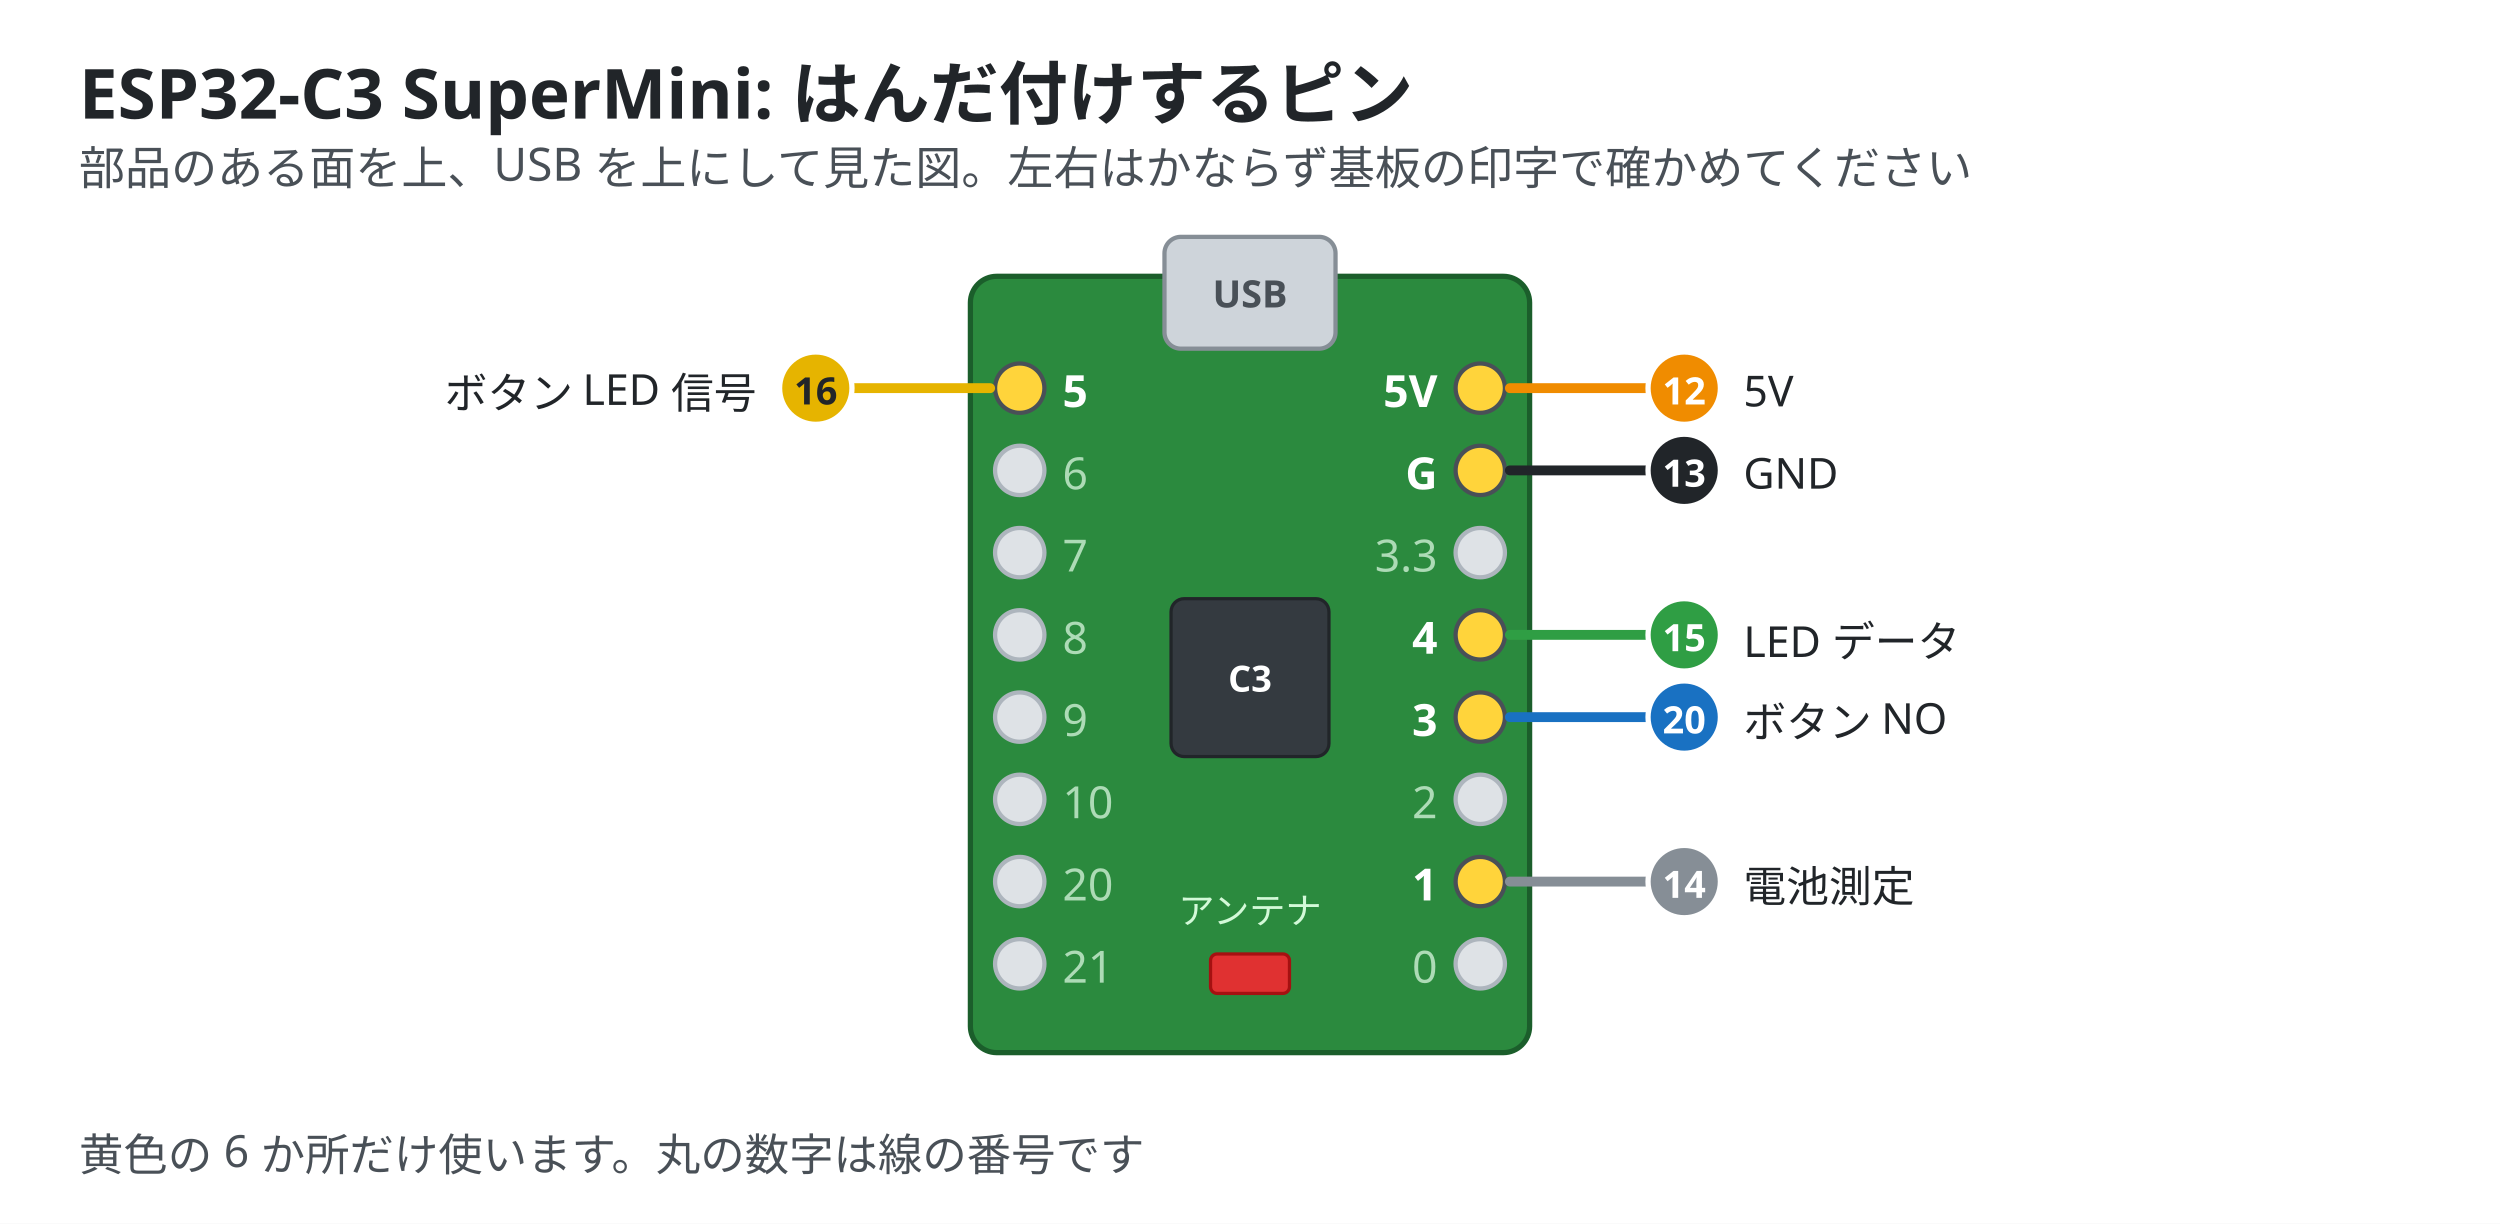
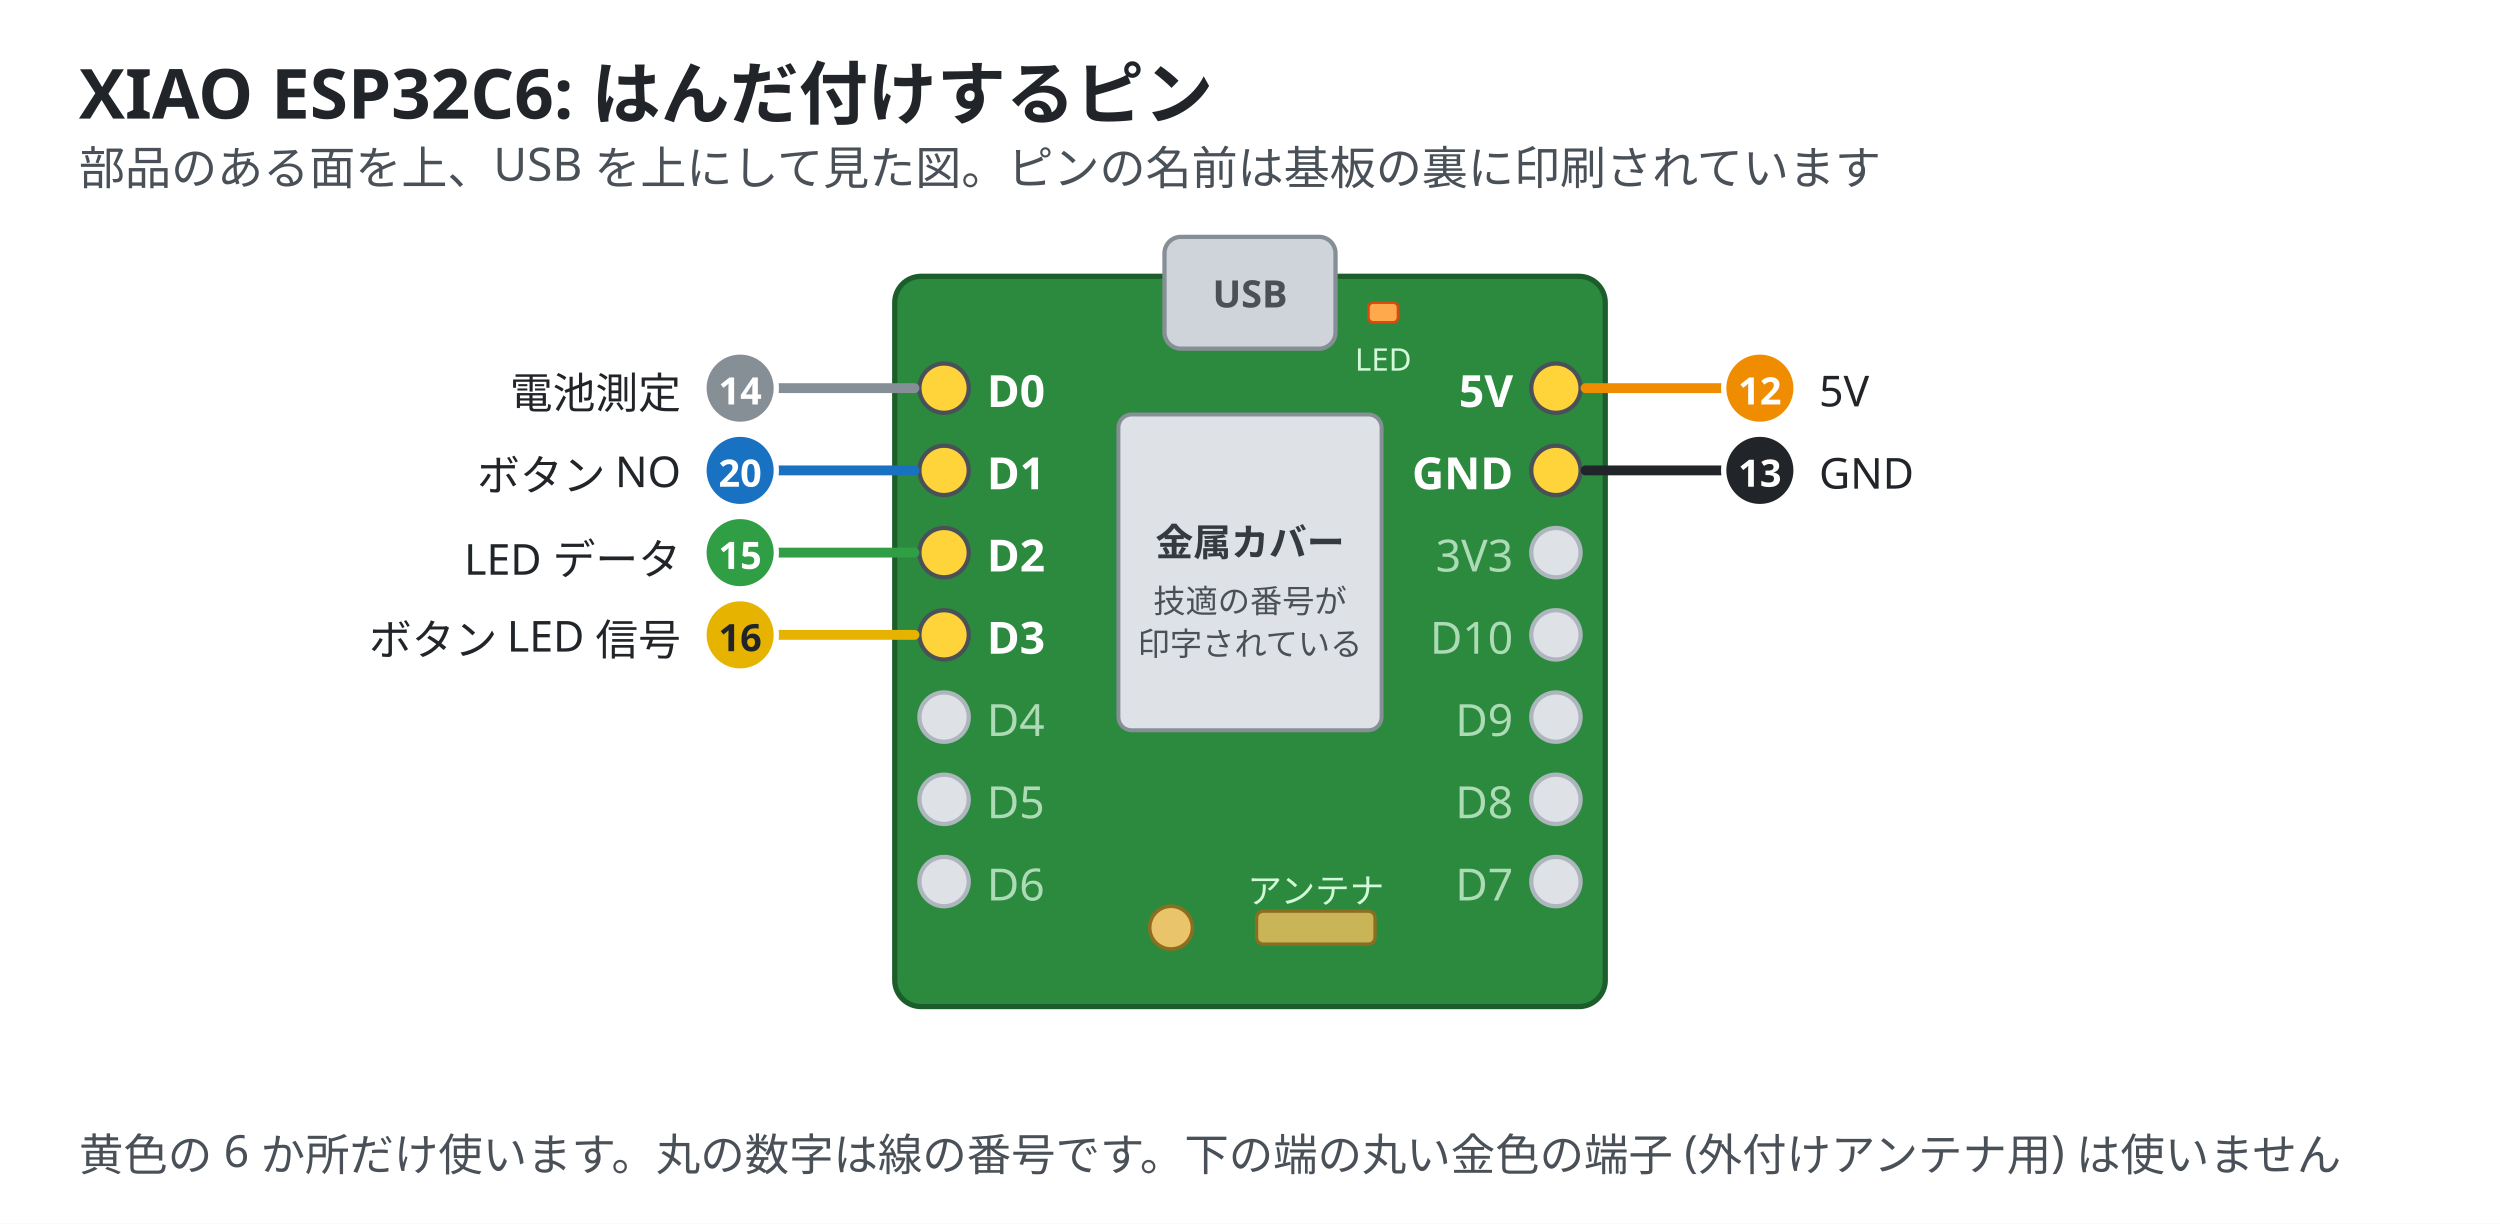
<svg xmlns="http://www.w3.org/2000/svg" viewBox="0 0 760 372" width="760" height="372" font-family="'Hiragino Sans','Hiragino Kaku Gothic ProN','Noto Sans JP','Yu Gothic',Meiryo,sans-serif" role="img">
  <rect width="760" height="372" fill="#ffffff" />
-   <text x="24.0" y="26.0" font-size="21" fill="#212529" text-anchor="start" font-weight="bold" dominant-baseline="central">ESP32-C3 SuperMini: はんだ付けするピン</text>
-   <text x="24.0" y="50.0" font-size="14" fill="#495057" text-anchor="start" font-weight="normal" dominant-baseline="central">部品のある面を上、USB を上にして見た図。左右はかならず基板の印字で確かめてください</text>
-   <rect x="295.0" y="84.0" width="170.0" height="236.0" rx="8" fill="#2b8a3e" stroke="#1b5e2b" stroke-width="1.6" />
+   <text x="24.0" y="26.0" font-size="21" fill="#212529" text-anchor="start" font-weight="bold" dominant-baseline="central">XIAO ESP32C6: はんだ付けするピン</text>
+   <text x="24.0" y="50.0" font-size="14" fill="#495057" text-anchor="start" font-weight="normal" dominant-baseline="central">部品のある面を上、USB を上にして見た図。ピンの名前は基板の裏に印刷されています</text>
+   <rect x="272.0" y="84.0" width="216.0" height="222.0" rx="8" fill="#2b8a3e" stroke="#1b5e2b" stroke-width="1.6" />
  <rect x="354.0" y="72.0" width="52.0" height="34.0" rx="5" fill="#ced4da" stroke="#868e96" stroke-width="1.3" />
  <text x="380.0" y="89.0" font-size="11.5" fill="#495057" text-anchor="middle" font-weight="bold" dominant-baseline="central">USB</text>
-   <rect x="356.0" y="182.0" width="48.0" height="48.0" rx="4" fill="#343a40" stroke="#212529" stroke-width="1" />
-   <text x="380.0" y="206.0" font-size="11" fill="#ffffff" text-anchor="middle" font-weight="bold" dominant-baseline="central">C3</text>
-   <rect x="368.0" y="290.0" width="24.0" height="12.0" rx="2" fill="#e03131" stroke="#a51111" stroke-width="1" />
-   <text x="380.0" y="276.0" font-size="11" fill="#d3f9d8" text-anchor="middle" font-weight="normal" dominant-baseline="central">アンテナ</text>
-   <circle cx="310.0" cy="118.0" r="7.5" fill="#ffd43b" stroke="#495057" stroke-width="1.3" />
-   <text x="323.0" y="118.5" font-size="13.5" fill="#ffffff" text-anchor="start" font-weight="bold" dominant-baseline="central">5</text>
-   <line x1="301.0" y1="118.0" x2="258.0" y2="118.0" stroke="#e6b400" stroke-width="3" stroke-linecap="round" />
-   <circle cx="248.0" cy="118.0" r="11" fill="#e6b400" stroke="#ffffff" stroke-width="1.6" />
-   <text x="248.0" y="118.5" font-size="11.5" fill="#212529" text-anchor="middle" font-weight="bold" dominant-baseline="central">16</text>
-   <text x="230.0" y="118.5" font-size="13" fill="#212529" text-anchor="end" font-weight="normal" dominant-baseline="central">ボタン LED 信号</text>
-   <circle cx="310.0" cy="143.0" r="7.5" fill="#dee2e6" stroke="#adb5bd" stroke-width="1.3" />
-   <text x="323.0" y="143.5" font-size="13.5" fill="#d8f5dd" text-anchor="start" font-weight="normal" dominant-baseline="central" opacity="0.75">6</text>
-   <circle cx="310.0" cy="168.0" r="7.5" fill="#dee2e6" stroke="#adb5bd" stroke-width="1.3" />
-   <text x="323.0" y="168.5" font-size="13.5" fill="#d8f5dd" text-anchor="start" font-weight="normal" dominant-baseline="central" opacity="0.75">7</text>
-   <circle cx="310.0" cy="193.0" r="7.5" fill="#dee2e6" stroke="#adb5bd" stroke-width="1.3" />
-   <text x="323.0" y="193.5" font-size="13.5" fill="#d8f5dd" text-anchor="start" font-weight="normal" dominant-baseline="central" opacity="0.75">8</text>
-   <circle cx="310.0" cy="218.0" r="7.5" fill="#dee2e6" stroke="#adb5bd" stroke-width="1.3" />
-   <text x="323.0" y="218.5" font-size="13.5" fill="#d8f5dd" text-anchor="start" font-weight="normal" dominant-baseline="central" opacity="0.75">9</text>
-   <circle cx="310.0" cy="243.0" r="7.5" fill="#dee2e6" stroke="#adb5bd" stroke-width="1.3" />
-   <text x="323.0" y="243.5" font-size="13.5" fill="#d8f5dd" text-anchor="start" font-weight="normal" dominant-baseline="central" opacity="0.75">10</text>
-   <circle cx="310.0" cy="268.0" r="7.5" fill="#dee2e6" stroke="#adb5bd" stroke-width="1.3" />
-   <text x="323.0" y="268.5" font-size="13.5" fill="#d8f5dd" text-anchor="start" font-weight="normal" dominant-baseline="central" opacity="0.75">20</text>
-   <circle cx="310.0" cy="293.0" r="7.5" fill="#dee2e6" stroke="#adb5bd" stroke-width="1.3" />
-   <text x="323.0" y="293.5" font-size="13.5" fill="#d8f5dd" text-anchor="start" font-weight="normal" dominant-baseline="central" opacity="0.75">21</text>
-   <circle cx="450.0" cy="118.0" r="7.5" fill="#ffd43b" stroke="#495057" stroke-width="1.3" />
-   <text x="437.0" y="118.5" font-size="13.5" fill="#ffffff" text-anchor="end" font-weight="bold" dominant-baseline="central">5V</text>
-   <line x1="459.0" y1="118.0" x2="502.0" y2="118.0" stroke="#f08c00" stroke-width="3" stroke-linecap="round" />
-   <circle cx="512.0" cy="118.0" r="11" fill="#f08c00" stroke="#ffffff" stroke-width="1.6" />
-   <text x="512.0" y="118.5" font-size="11.5" fill="#ffffff" text-anchor="middle" font-weight="bold" dominant-baseline="central">12</text>
-   <text x="530.0" y="118.5" font-size="13" fill="#212529" text-anchor="start" font-weight="normal" dominant-baseline="central">5V</text>
-   <circle cx="450.0" cy="143.0" r="7.5" fill="#ffd43b" stroke="#495057" stroke-width="1.3" />
-   <text x="437.0" y="143.5" font-size="13.5" fill="#ffffff" text-anchor="end" font-weight="bold" dominant-baseline="central">G</text>
-   <line x1="459.0" y1="143.0" x2="502.0" y2="143.0" stroke="#212529" stroke-width="3" stroke-linecap="round" />
-   <circle cx="512.0" cy="143.0" r="11" fill="#212529" stroke="#ffffff" stroke-width="1.6" />
-   <text x="512.0" y="143.5" font-size="11.5" fill="#ffffff" text-anchor="middle" font-weight="bold" dominant-baseline="central">13</text>
-   <text x="530.0" y="143.5" font-size="13" fill="#212529" text-anchor="start" font-weight="normal" dominant-baseline="central">GND</text>
-   <circle cx="450.0" cy="168.0" r="7.5" fill="#dee2e6" stroke="#adb5bd" stroke-width="1.3" />
-   <text x="437.0" y="168.5" font-size="13.5" fill="#d8f5dd" text-anchor="end" font-weight="normal" dominant-baseline="central" opacity="0.75">3.3</text>
-   <circle cx="450.0" cy="193.0" r="7.5" fill="#ffd43b" stroke="#495057" stroke-width="1.3" />
-   <text x="437.0" y="193.5" font-size="13.5" fill="#ffffff" text-anchor="end" font-weight="bold" dominant-baseline="central">4</text>
-   <line x1="459.0" y1="193.0" x2="502.0" y2="193.0" stroke="#2f9e44" stroke-width="3" stroke-linecap="round" />
-   <circle cx="512.0" cy="193.0" r="11" fill="#2f9e44" stroke="#ffffff" stroke-width="1.6" />
-   <text x="512.0" y="193.5" font-size="11.5" fill="#ffffff" text-anchor="middle" font-weight="bold" dominant-baseline="central">15</text>
-   <text x="530.0" y="193.5" font-size="13" fill="#212529" text-anchor="start" font-weight="normal" dominant-baseline="central">LED データ</text>
-   <circle cx="450.0" cy="218.0" r="7.5" fill="#ffd43b" stroke="#495057" stroke-width="1.3" />
-   <text x="437.0" y="218.5" font-size="13.5" fill="#ffffff" text-anchor="end" font-weight="bold" dominant-baseline="central">3</text>
-   <line x1="459.0" y1="218.0" x2="502.0" y2="218.0" stroke="#1971c2" stroke-width="3" stroke-linecap="round" />
-   <circle cx="512.0" cy="218.0" r="11" fill="#1971c2" stroke="#ffffff" stroke-width="1.6" />
-   <text x="512.0" y="218.5" font-size="11.5" fill="#ffffff" text-anchor="middle" font-weight="bold" dominant-baseline="central">20</text>
-   <text x="530.0" y="218.5" font-size="13" fill="#212529" text-anchor="start" font-weight="normal" dominant-baseline="central">ボタン NO</text>
-   <circle cx="450.0" cy="243.0" r="7.5" fill="#dee2e6" stroke="#adb5bd" stroke-width="1.3" />
-   <text x="437.0" y="243.5" font-size="13.5" fill="#d8f5dd" text-anchor="end" font-weight="normal" dominant-baseline="central" opacity="0.75">2</text>
-   <circle cx="450.0" cy="268.0" r="7.5" fill="#ffd43b" stroke="#495057" stroke-width="1.3" />
-   <text x="437.0" y="268.5" font-size="13.5" fill="#ffffff" text-anchor="end" font-weight="bold" dominant-baseline="central">1</text>
-   <line x1="459.0" y1="268.0" x2="502.0" y2="268.0" stroke="#868e96" stroke-width="3" stroke-linecap="round" />
-   <circle cx="512.0" cy="268.0" r="11" fill="#868e96" stroke="#ffffff" stroke-width="1.6" />
-   <text x="512.0" y="268.5" font-size="11.5" fill="#ffffff" text-anchor="middle" font-weight="bold" dominant-baseline="central">14</text>
-   <text x="530.0" y="268.5" font-size="13" fill="#212529" text-anchor="start" font-weight="normal" dominant-baseline="central">電池測定</text>
-   <circle cx="450.0" cy="293.0" r="7.5" fill="#dee2e6" stroke="#adb5bd" stroke-width="1.3" />
-   <text x="437.0" y="293.5" font-size="13.5" fill="#d8f5dd" text-anchor="end" font-weight="normal" dominant-baseline="central" opacity="0.75">0</text>
-   <text x="24.0" y="350.0" font-size="13.5" fill="#495057" text-anchor="start" font-weight="normal" dominant-baseline="central">黄色の 6 か所だけ使います。丸の数字は線の番号です</text>
+   <rect x="416.0" y="92.0" width="9.0" height="6.0" rx="1.5" fill="#ffa94d" stroke="#d9480f" stroke-width="0.8" />
+   <text x="420.5" y="109.0" font-size="9.5" fill="#d3f9d8" text-anchor="middle" font-weight="normal" dominant-baseline="central">LED</text>
+   <rect x="340.0" y="126.0" width="80.0" height="96.0" rx="4" fill="#dee2e6" stroke="#868e96" stroke-width="1.2" />
+   <text x="380.0" y="164.0" font-size="11.5" fill="#343a40" text-anchor="middle" font-weight="bold" dominant-baseline="central">金属カバー</text>
+   <text x="380.0" y="182.0" font-size="9.8" fill="#495057" text-anchor="middle" font-weight="normal" dominant-baseline="central">技適の番号が</text>
+   <text x="380.0" y="195.0" font-size="9.8" fill="#495057" text-anchor="middle" font-weight="normal" dominant-baseline="central">印字されている</text>
+   <circle cx="356.0" cy="282.0" r="6.5" fill="#e9c46a" stroke="#8d6e1f" stroke-width="1.1" />
+   <rect x="382.0" y="277.0" width="36.0" height="10.0" rx="2" fill="#c9b458" stroke="#8d6e1f" stroke-width="1" />
+   <text x="400.0" y="270.0" font-size="10.5" fill="#d3f9d8" text-anchor="middle" font-weight="normal" dominant-baseline="central">アンテナ</text>
+   <circle cx="287.0" cy="118.0" r="7.5" fill="#ffd43b" stroke="#495057" stroke-width="1.3" />
+   <text x="300.0" y="118.5" font-size="13.5" fill="#ffffff" text-anchor="start" font-weight="bold" dominant-baseline="central">D0</text>
+   <line x1="278.0" y1="118.0" x2="235.0" y2="118.0" stroke="#868e96" stroke-width="3" stroke-linecap="round" />
+   <circle cx="225.0" cy="118.0" r="11" fill="#868e96" stroke="#ffffff" stroke-width="1.6" />
+   <text x="225.0" y="118.5" font-size="11.5" fill="#ffffff" text-anchor="middle" font-weight="bold" dominant-baseline="central">14</text>
+   <text x="207.0" y="118.5" font-size="13" fill="#212529" text-anchor="end" font-weight="normal" dominant-baseline="central">電池測定</text>
+   <circle cx="287.0" cy="143.0" r="7.5" fill="#ffd43b" stroke="#495057" stroke-width="1.3" />
+   <text x="300.0" y="143.5" font-size="13.5" fill="#ffffff" text-anchor="start" font-weight="bold" dominant-baseline="central">D1</text>
+   <line x1="278.0" y1="143.0" x2="235.0" y2="143.0" stroke="#1971c2" stroke-width="3" stroke-linecap="round" />
+   <circle cx="225.0" cy="143.0" r="11" fill="#1971c2" stroke="#ffffff" stroke-width="1.6" />
+   <text x="225.0" y="143.5" font-size="11.5" fill="#ffffff" text-anchor="middle" font-weight="bold" dominant-baseline="central">20</text>
+   <text x="207.0" y="143.5" font-size="13" fill="#212529" text-anchor="end" font-weight="normal" dominant-baseline="central">ボタン NO</text>
+   <circle cx="287.0" cy="168.0" r="7.5" fill="#ffd43b" stroke="#495057" stroke-width="1.3" />
+   <text x="300.0" y="168.5" font-size="13.5" fill="#ffffff" text-anchor="start" font-weight="bold" dominant-baseline="central">D2</text>
+   <line x1="278.0" y1="168.0" x2="235.0" y2="168.0" stroke="#2f9e44" stroke-width="3" stroke-linecap="round" />
+   <circle cx="225.0" cy="168.0" r="11" fill="#2f9e44" stroke="#ffffff" stroke-width="1.6" />
+   <text x="225.0" y="168.5" font-size="11.5" fill="#ffffff" text-anchor="middle" font-weight="bold" dominant-baseline="central">15</text>
+   <text x="207.0" y="168.5" font-size="13" fill="#212529" text-anchor="end" font-weight="normal" dominant-baseline="central">LED データ</text>
+   <circle cx="287.0" cy="193.0" r="7.5" fill="#ffd43b" stroke="#495057" stroke-width="1.3" />
+   <text x="300.0" y="193.5" font-size="13.5" fill="#ffffff" text-anchor="start" font-weight="bold" dominant-baseline="central">D3</text>
+   <line x1="278.0" y1="193.0" x2="235.0" y2="193.0" stroke="#e6b400" stroke-width="3" stroke-linecap="round" />
+   <circle cx="225.0" cy="193.0" r="11" fill="#e6b400" stroke="#ffffff" stroke-width="1.6" />
+   <text x="225.0" y="193.5" font-size="11.5" fill="#212529" text-anchor="middle" font-weight="bold" dominant-baseline="central">16</text>
+   <text x="207.0" y="193.5" font-size="13" fill="#212529" text-anchor="end" font-weight="normal" dominant-baseline="central">ボタン LED 信号</text>
+   <circle cx="287.0" cy="218.0" r="7.5" fill="#dee2e6" stroke="#adb5bd" stroke-width="1.3" />
+   <text x="300.0" y="218.5" font-size="13.5" fill="#d8f5dd" text-anchor="start" font-weight="normal" dominant-baseline="central" opacity="0.75">D4</text>
+   <circle cx="287.0" cy="243.0" r="7.5" fill="#dee2e6" stroke="#adb5bd" stroke-width="1.3" />
+   <text x="300.0" y="243.5" font-size="13.5" fill="#d8f5dd" text-anchor="start" font-weight="normal" dominant-baseline="central" opacity="0.75">D5</text>
+   <circle cx="287.0" cy="268.0" r="7.5" fill="#dee2e6" stroke="#adb5bd" stroke-width="1.3" />
+   <text x="300.0" y="268.5" font-size="13.5" fill="#d8f5dd" text-anchor="start" font-weight="normal" dominant-baseline="central" opacity="0.75">D6</text>
+   <circle cx="473.0" cy="118.0" r="7.5" fill="#ffd43b" stroke="#495057" stroke-width="1.3" />
+   <text x="460.0" y="118.5" font-size="13.5" fill="#ffffff" text-anchor="end" font-weight="bold" dominant-baseline="central">5V</text>
+   <line x1="482.0" y1="118.0" x2="525.0" y2="118.0" stroke="#f08c00" stroke-width="3" stroke-linecap="round" />
+   <circle cx="535.0" cy="118.0" r="11" fill="#f08c00" stroke="#ffffff" stroke-width="1.6" />
+   <text x="535.0" y="118.5" font-size="11.5" fill="#ffffff" text-anchor="middle" font-weight="bold" dominant-baseline="central">12</text>
+   <text x="553.0" y="118.5" font-size="13" fill="#212529" text-anchor="start" font-weight="normal" dominant-baseline="central">5V</text>
+   <circle cx="473.0" cy="143.0" r="7.5" fill="#ffd43b" stroke="#495057" stroke-width="1.3" />
+   <text x="460.0" y="143.5" font-size="13.5" fill="#ffffff" text-anchor="end" font-weight="bold" dominant-baseline="central">GND</text>
+   <line x1="482.0" y1="143.0" x2="525.0" y2="143.0" stroke="#212529" stroke-width="3" stroke-linecap="round" />
+   <circle cx="535.0" cy="143.0" r="11" fill="#212529" stroke="#ffffff" stroke-width="1.6" />
+   <text x="535.0" y="143.5" font-size="11.5" fill="#ffffff" text-anchor="middle" font-weight="bold" dominant-baseline="central">13</text>
+   <text x="553.0" y="143.5" font-size="13" fill="#212529" text-anchor="start" font-weight="normal" dominant-baseline="central">GND</text>
+   <circle cx="473.0" cy="168.0" r="7.5" fill="#dee2e6" stroke="#adb5bd" stroke-width="1.3" />
+   <text x="460.0" y="168.5" font-size="13.5" fill="#d8f5dd" text-anchor="end" font-weight="normal" dominant-baseline="central" opacity="0.75">3V3</text>
+   <circle cx="473.0" cy="193.0" r="7.5" fill="#dee2e6" stroke="#adb5bd" stroke-width="1.3" />
+   <text x="460.0" y="193.5" font-size="13.5" fill="#d8f5dd" text-anchor="end" font-weight="normal" dominant-baseline="central" opacity="0.75">D10</text>
+   <circle cx="473.0" cy="218.0" r="7.5" fill="#dee2e6" stroke="#adb5bd" stroke-width="1.3" />
+   <text x="460.0" y="218.5" font-size="13.5" fill="#d8f5dd" text-anchor="end" font-weight="normal" dominant-baseline="central" opacity="0.75">D9</text>
+   <circle cx="473.0" cy="243.0" r="7.5" fill="#dee2e6" stroke="#adb5bd" stroke-width="1.3" />
+   <text x="460.0" y="243.5" font-size="13.5" fill="#d8f5dd" text-anchor="end" font-weight="normal" dominant-baseline="central" opacity="0.75">D8</text>
+   <circle cx="473.0" cy="268.0" r="7.5" fill="#dee2e6" stroke="#adb5bd" stroke-width="1.3" />
+   <text x="460.0" y="268.5" font-size="13.5" fill="#d8f5dd" text-anchor="end" font-weight="normal" dominant-baseline="central" opacity="0.75">D7</text>
+   <text x="24.0" y="350.0" font-size="13.5" fill="#495057" text-anchor="start" font-weight="normal" dominant-baseline="central">黄色の 6 か所だけ使います。丸の数字は線の番号です。下の端の丸い金色の端子 (外付けアンテナ用) は使いません</text>
</svg>
